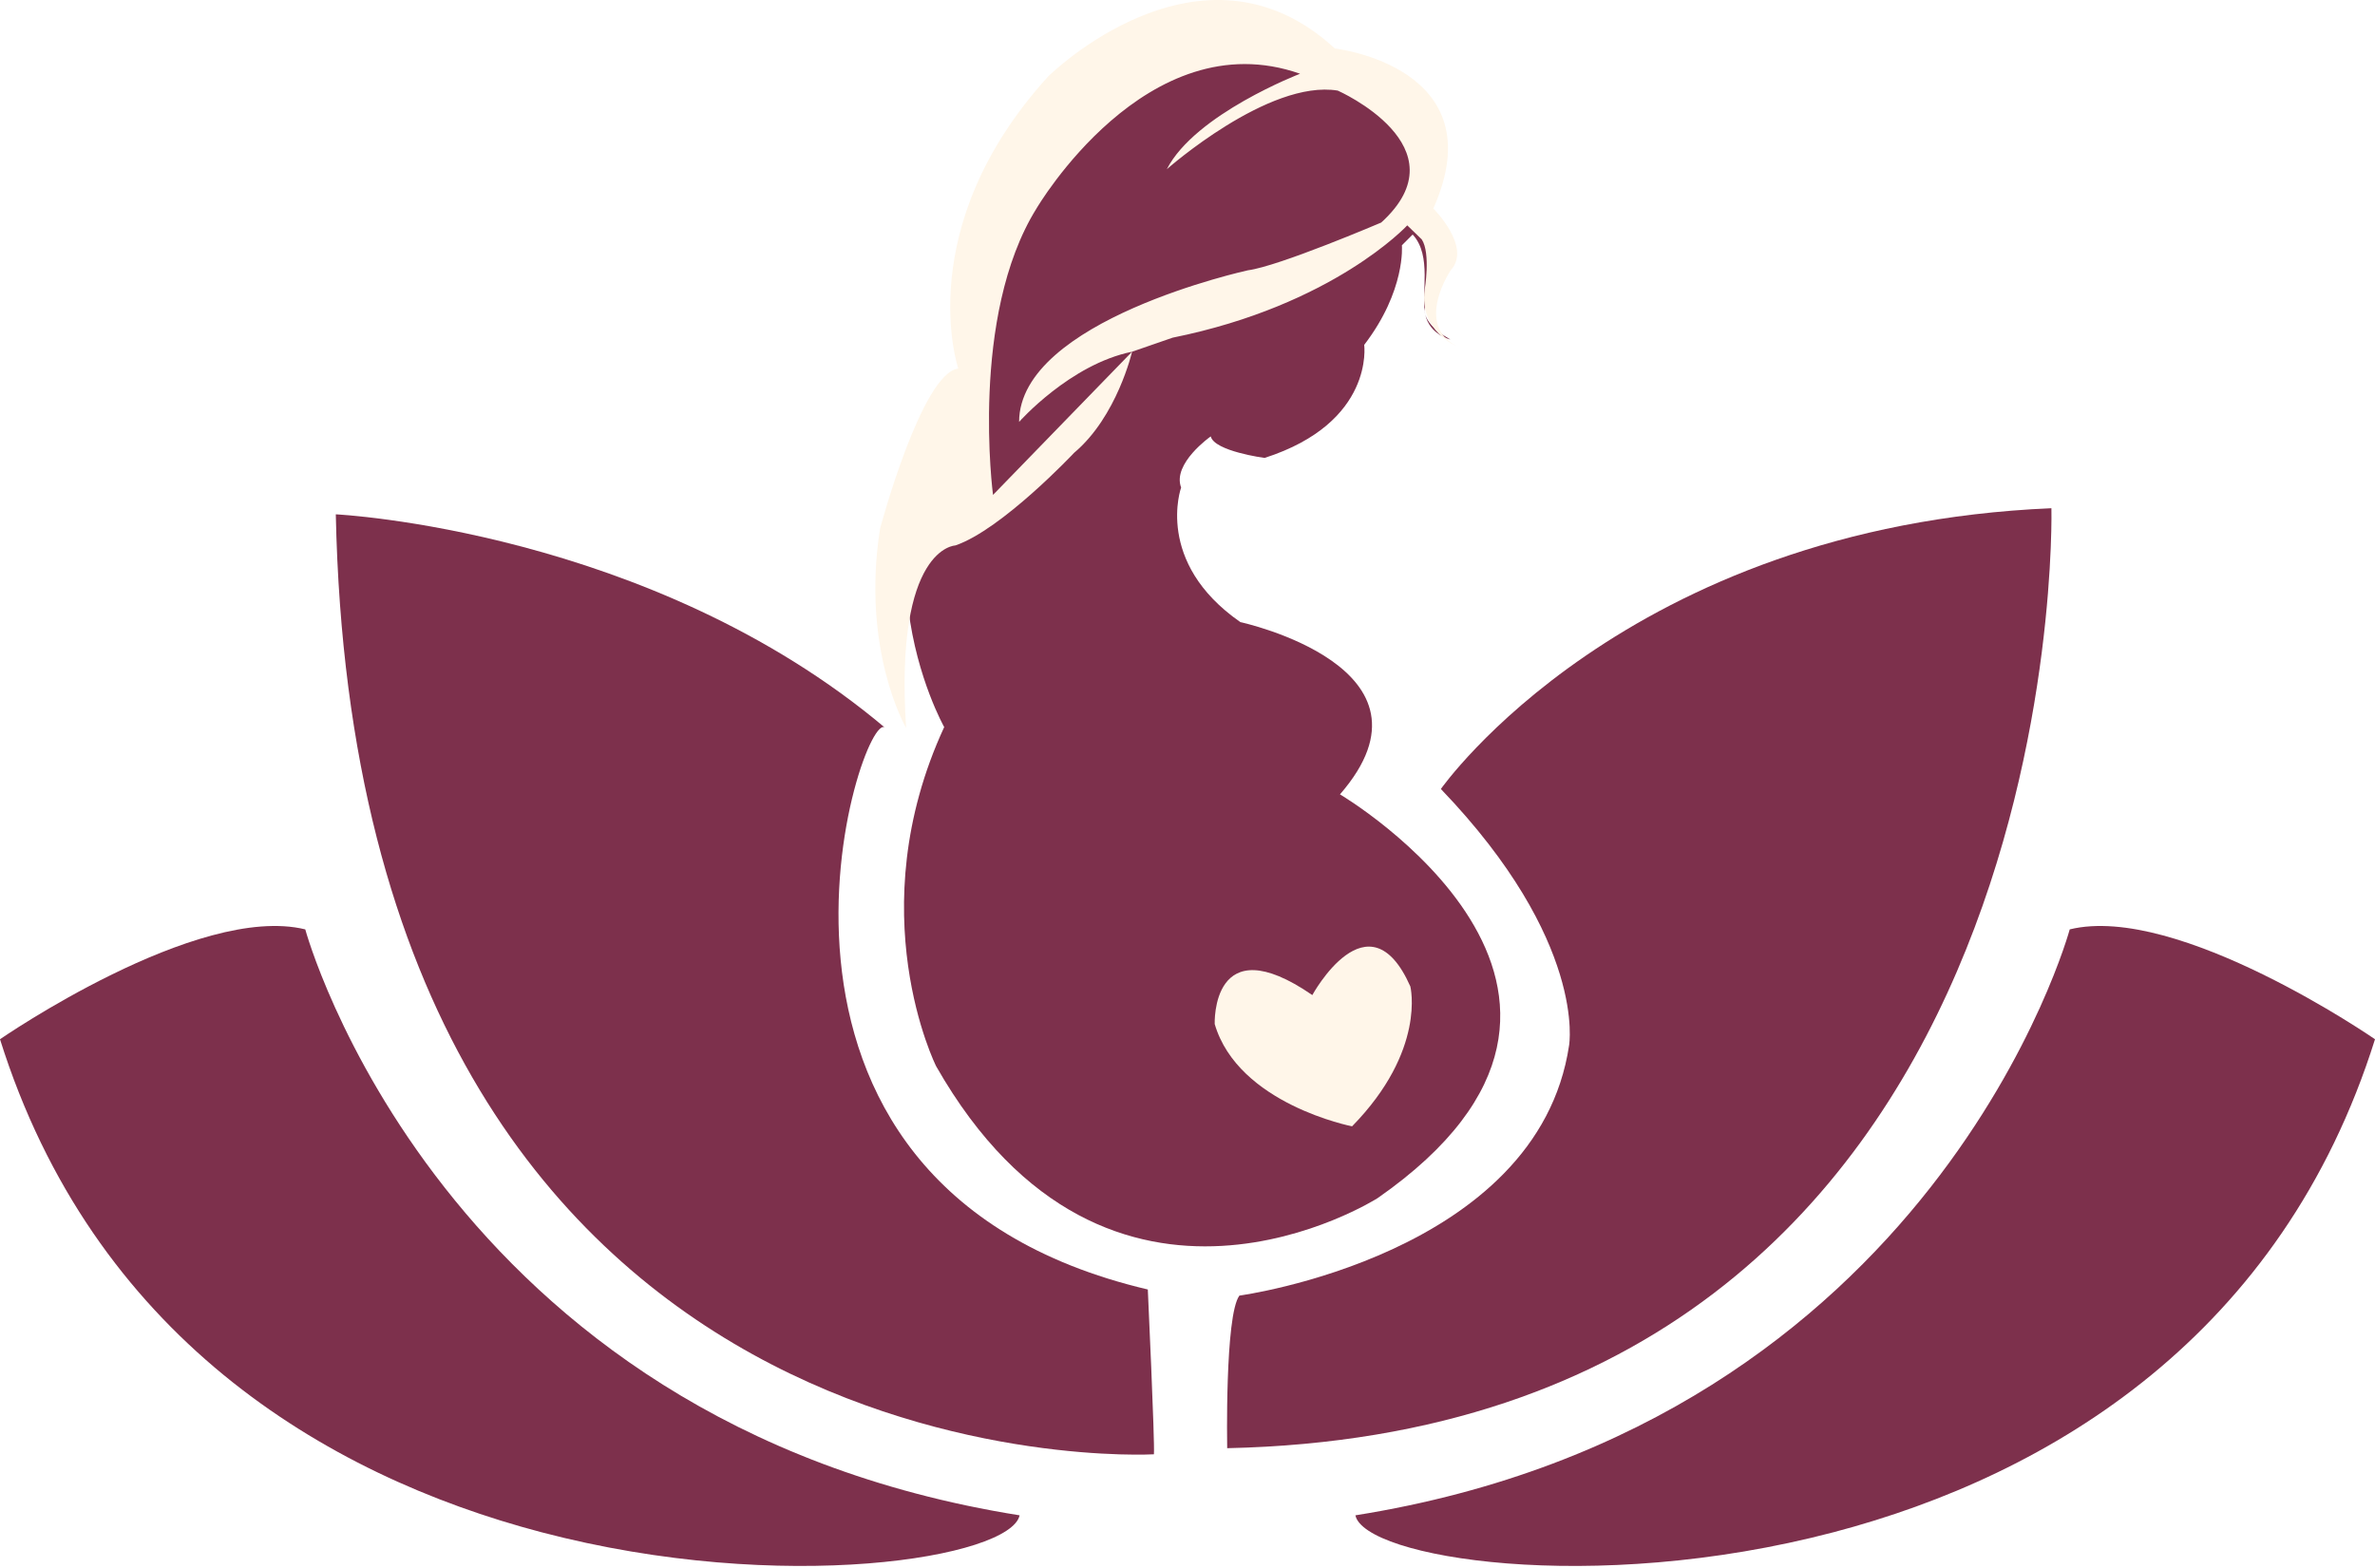
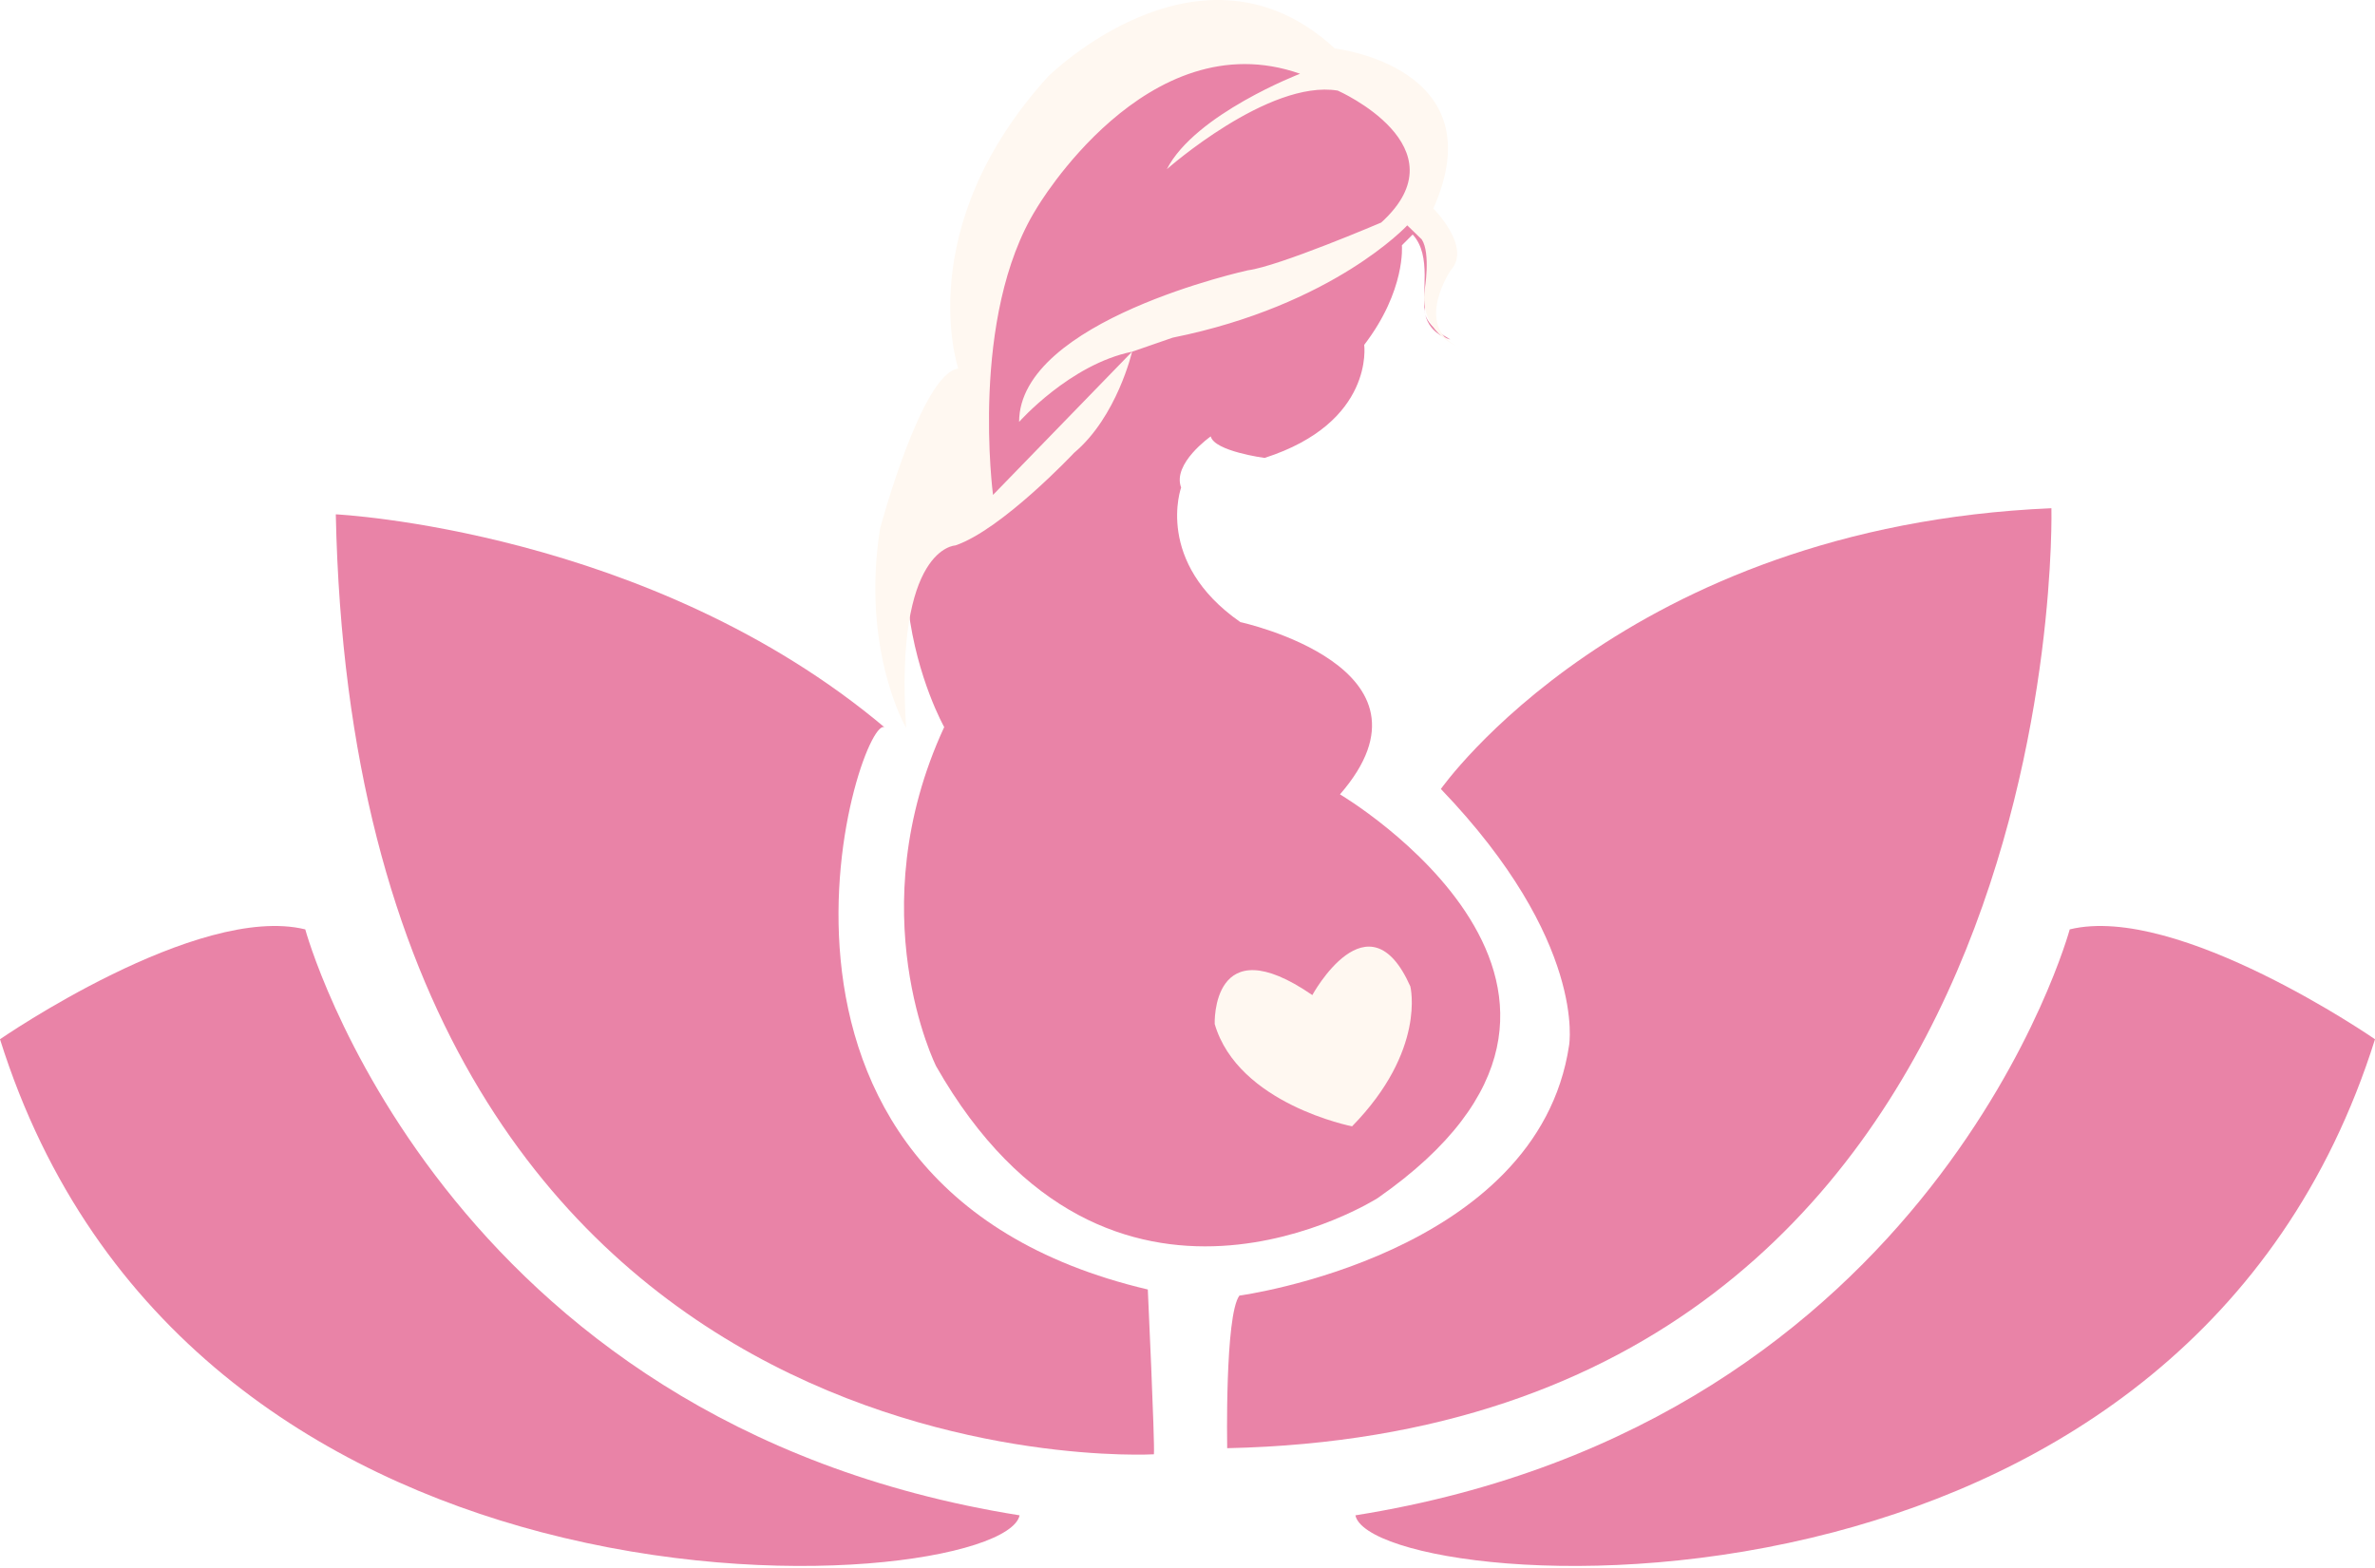
<svg xmlns="http://www.w3.org/2000/svg" xmlns:ns1="https://www.affinity.studio/" width="100%" height="100%" viewBox="0 0 1412 932" version="1.1" xml:space="preserve" style="fill-rule:evenodd;clip-rule:evenodd;stroke-linejoin:round;stroke-miterlimit:2;">
  <g transform="matrix(1,0,0,1,-461,-2211.734)">
    <g id="Saras-Logo" ns1:id="Saras Logo" transform="matrix(3.62982,0,0,3.62982,-6127.123,484.9056)">
      <g transform="matrix(-1,0,0,1,2744,-434)">
-         <path d="M707,1158C705.542,1164.906 668.317,1171.187 628.679,1160.769C592.919,1151.371 555.195,1128.382 540,1080C540,1080 572.307,1057.673 590,1062C590,1062 611.917,1142.85 707,1158Z" style="fill:#7D304C;" />
+         <path d="M707,1158C705.542,1164.906 668.317,1171.187 628.679,1160.769C592.919,1151.371 555.195,1128.382 540,1080C540,1080 572.307,1057.673 590,1062C590,1062 611.917,1142.85 707,1158Z" style="fill:#E983A7;" />
      </g>
      <g transform="matrix(1,0,0,1,1275,-434)">
-         <path d="M707,1158C705.542,1164.906 668.317,1171.187 628.679,1160.769C592.919,1151.371 555.195,1128.382 540,1080C540,1080 572.307,1057.673 590,1062C590,1062 611.917,1142.85 707,1158Z" style="fill:#7D304C;" />
+         <path d="M707,1158C705.542,1164.906 668.317,1171.187 628.679,1160.769C592.919,1151.371 555.195,1128.382 540,1080C540,1080 572.307,1057.673 590,1062C590,1062 611.917,1142.85 707,1158Z" style="fill:#E983A7;" />
      </g>
      <g transform="matrix(1,0,0,1,278,-92)">
        <g transform="matrix(0.440968,0,0,0.440968,1176.159,136.9686)">
-           <path d="M1268,1139C1268,1139 1253.62,1149.076 1257,1158C1257,1158 1246.968,1185.703 1279,1208C1279,1208 1356.99,1224.866 1316,1272C1316,1272 1440.059,1345.256 1330,1422C1330,1422 1230.226,1485.695 1166,1373C1166,1373 1137.243,1315.666 1169,1247C1169,1247 1128.547,1175.335 1184,1112C1184,1112 1162.825,1021.458 1248,988C1248,988 1279.322,965.018 1315,998C1315,998 1379.242,1010.158 1345,1059C1345,1059 1363.315,1057.068 1348,1090C1348,1090 1344.161,1095.651 1357,1103C1357,1103 1349.279,1101.246 1347.655,1093.629C1346.031,1086.013 1350.314,1071.913 1343,1064L1339,1068C1339,1068 1340.524,1084.734 1325,1105C1325,1105 1328.944,1133.837 1288,1147C1288,1147 1269.349,1144.522 1268,1139Z" style="fill:#7D304C;" />
+           <path d="M1268,1139C1268,1139 1253.62,1149.076 1257,1158C1257,1158 1246.968,1185.703 1279,1208C1279,1208 1356.99,1224.866 1316,1272C1316,1272 1440.059,1345.256 1330,1422C1330,1422 1230.226,1485.695 1166,1373C1166,1373 1137.243,1315.666 1169,1247C1169,1247 1128.547,1175.335 1184,1112C1184,1112 1162.825,1021.458 1248,988C1248,988 1279.322,965.018 1315,998C1315,998 1379.242,1010.158 1345,1059C1345,1059 1363.315,1057.068 1348,1090C1348,1090 1344.161,1095.651 1357,1103C1357,1103 1349.279,1101.246 1347.655,1093.629C1346.031,1086.013 1350.314,1071.913 1343,1064L1339,1068C1339,1068 1340.524,1084.734 1325,1105C1325,1105 1328.944,1133.837 1288,1147C1288,1147 1269.349,1144.522 1268,1139Z" style="fill:#E983A7;" />
        </g>
        <g transform="matrix(0.474457,0,0,0.460014,1528.843,-169.0868)">
-           <path d="M360,1778C360,1778 351.831,1714.409 375,1676C375,1676 413.074,1608.811 466,1628C466,1628 429.758,1642.346 420,1662C420,1662 455.14,1629.951 479,1634C479,1634 522.881,1653.969 494,1681C494,1681 458.608,1696.6 448,1698C448,1698 369.047,1715.772 369,1752C369,1752 386.568,1731.482 408,1727C408,1727 402.82,1750.145 388,1763C388,1763 363.11,1790.324 347,1796C347,1796 325.905,1796.522 330,1861C330,1861 314.396,1833.471 321,1790C321,1790 335.36,1734.588 348,1733C348,1733 331.48,1682.99 379,1629C379,1629 431.726,1574.99 478,1619C478,1619 533.8,1625.531 512,1676C512,1676 525.414,1689.72 518,1698C518,1698 505.427,1717.156 520,1725C520,1725 507.088,1719.556 509,1705C509,1705 511.157,1691.934 508,1687L503,1682C503,1682 477.555,1710.453 422,1722L408,1727" style="fill:#FFF6E9;" />
+           <path d="M360,1778C360,1778 351.831,1714.409 375,1676C375,1676 413.074,1608.811 466,1628C466,1628 429.758,1642.346 420,1662C420,1662 455.14,1629.951 479,1634C479,1634 522.881,1653.969 494,1681C494,1681 458.608,1696.6 448,1698C448,1698 369.047,1715.772 369,1752C369,1752 386.568,1731.482 408,1727C408,1727 402.82,1750.145 388,1763C388,1763 363.11,1790.324 347,1796C347,1796 325.905,1796.522 330,1861C330,1861 314.396,1833.471 321,1790C321,1790 335.36,1734.588 348,1733C348,1733 331.48,1682.99 379,1629C379,1629 431.726,1574.99 478,1619C478,1619 533.8,1625.531 512,1676C512,1676 525.414,1689.72 518,1698C518,1698 505.427,1717.156 520,1725C520,1725 507.088,1719.556 509,1705C509,1705 511.157,1691.934 508,1687L503,1682C503,1682 477.555,1710.453 422,1722L408,1727" style="fill:#FFF8F1;" />
        </g>
      </g>
      <path d="M2017,713C2017,713 2066.379,714.404 2105.006,679.801C2130.094,657.327 2150.069,617.929 2151,559" style="fill:none;" />
-       <path d="M2018,688C2018,688 2066.86,681.398 2072,647C2072,647 2074.979,629.986 2051,605C2051,605 2081.106,561.985 2151,559C2151,559 2154.753,709.986 2016,713C2016,713 2015.6,691.238 2018,688Z" style="fill:#7D304C;" />
-       <path d="M1960,595C1956.366,590.904 1929.804,669.765 2003,687C2003,687 2004.159,711.994 2004,714C2004,714 1873.358,721.627 1870,560C1870,560 1921.465,562.499 1960,595Z" style="fill:#7D304C;" />
+       <path d="M2018,688C2018,688 2066.86,681.398 2072,647C2072,647 2074.979,629.986 2051,605C2051,605 2081.106,561.985 2151,559C2151,559 2154.753,709.986 2016,713C2016,713 2015.6,691.238 2018,688Z" style="fill:#E983A7;" />
+       <path d="M1960,595C1956.366,590.904 1929.804,669.765 2003,687C2003,687 2004.159,711.994 2004,714C2004,714 1873.358,721.627 1870,560C1870,560 1921.465,562.499 1960,595Z" style="fill:#E983A7;" />
      <g transform="matrix(0.554322,-0.010596,0.010596,0.554322,1740.204,-449.2195)">
-         <path d="M485,1972C485,1972 502.164,1941.875 514,1970C514,1970 518.404,1988.969 496,2011C496,2011 462.51,2003.836 456,1980C456,1980 455.454,1950.812 485,1972Z" style="fill:#FFF6E9;" />
+         <path d="M485,1972C485,1972 502.164,1941.875 514,1970C514,1970 518.404,1988.969 496,2011C496,2011 462.51,2003.836 456,1980C456,1980 455.454,1950.812 485,1972Z" style="fill:#FFF8F1;" />
      </g>
    </g>
  </g>
</svg>
